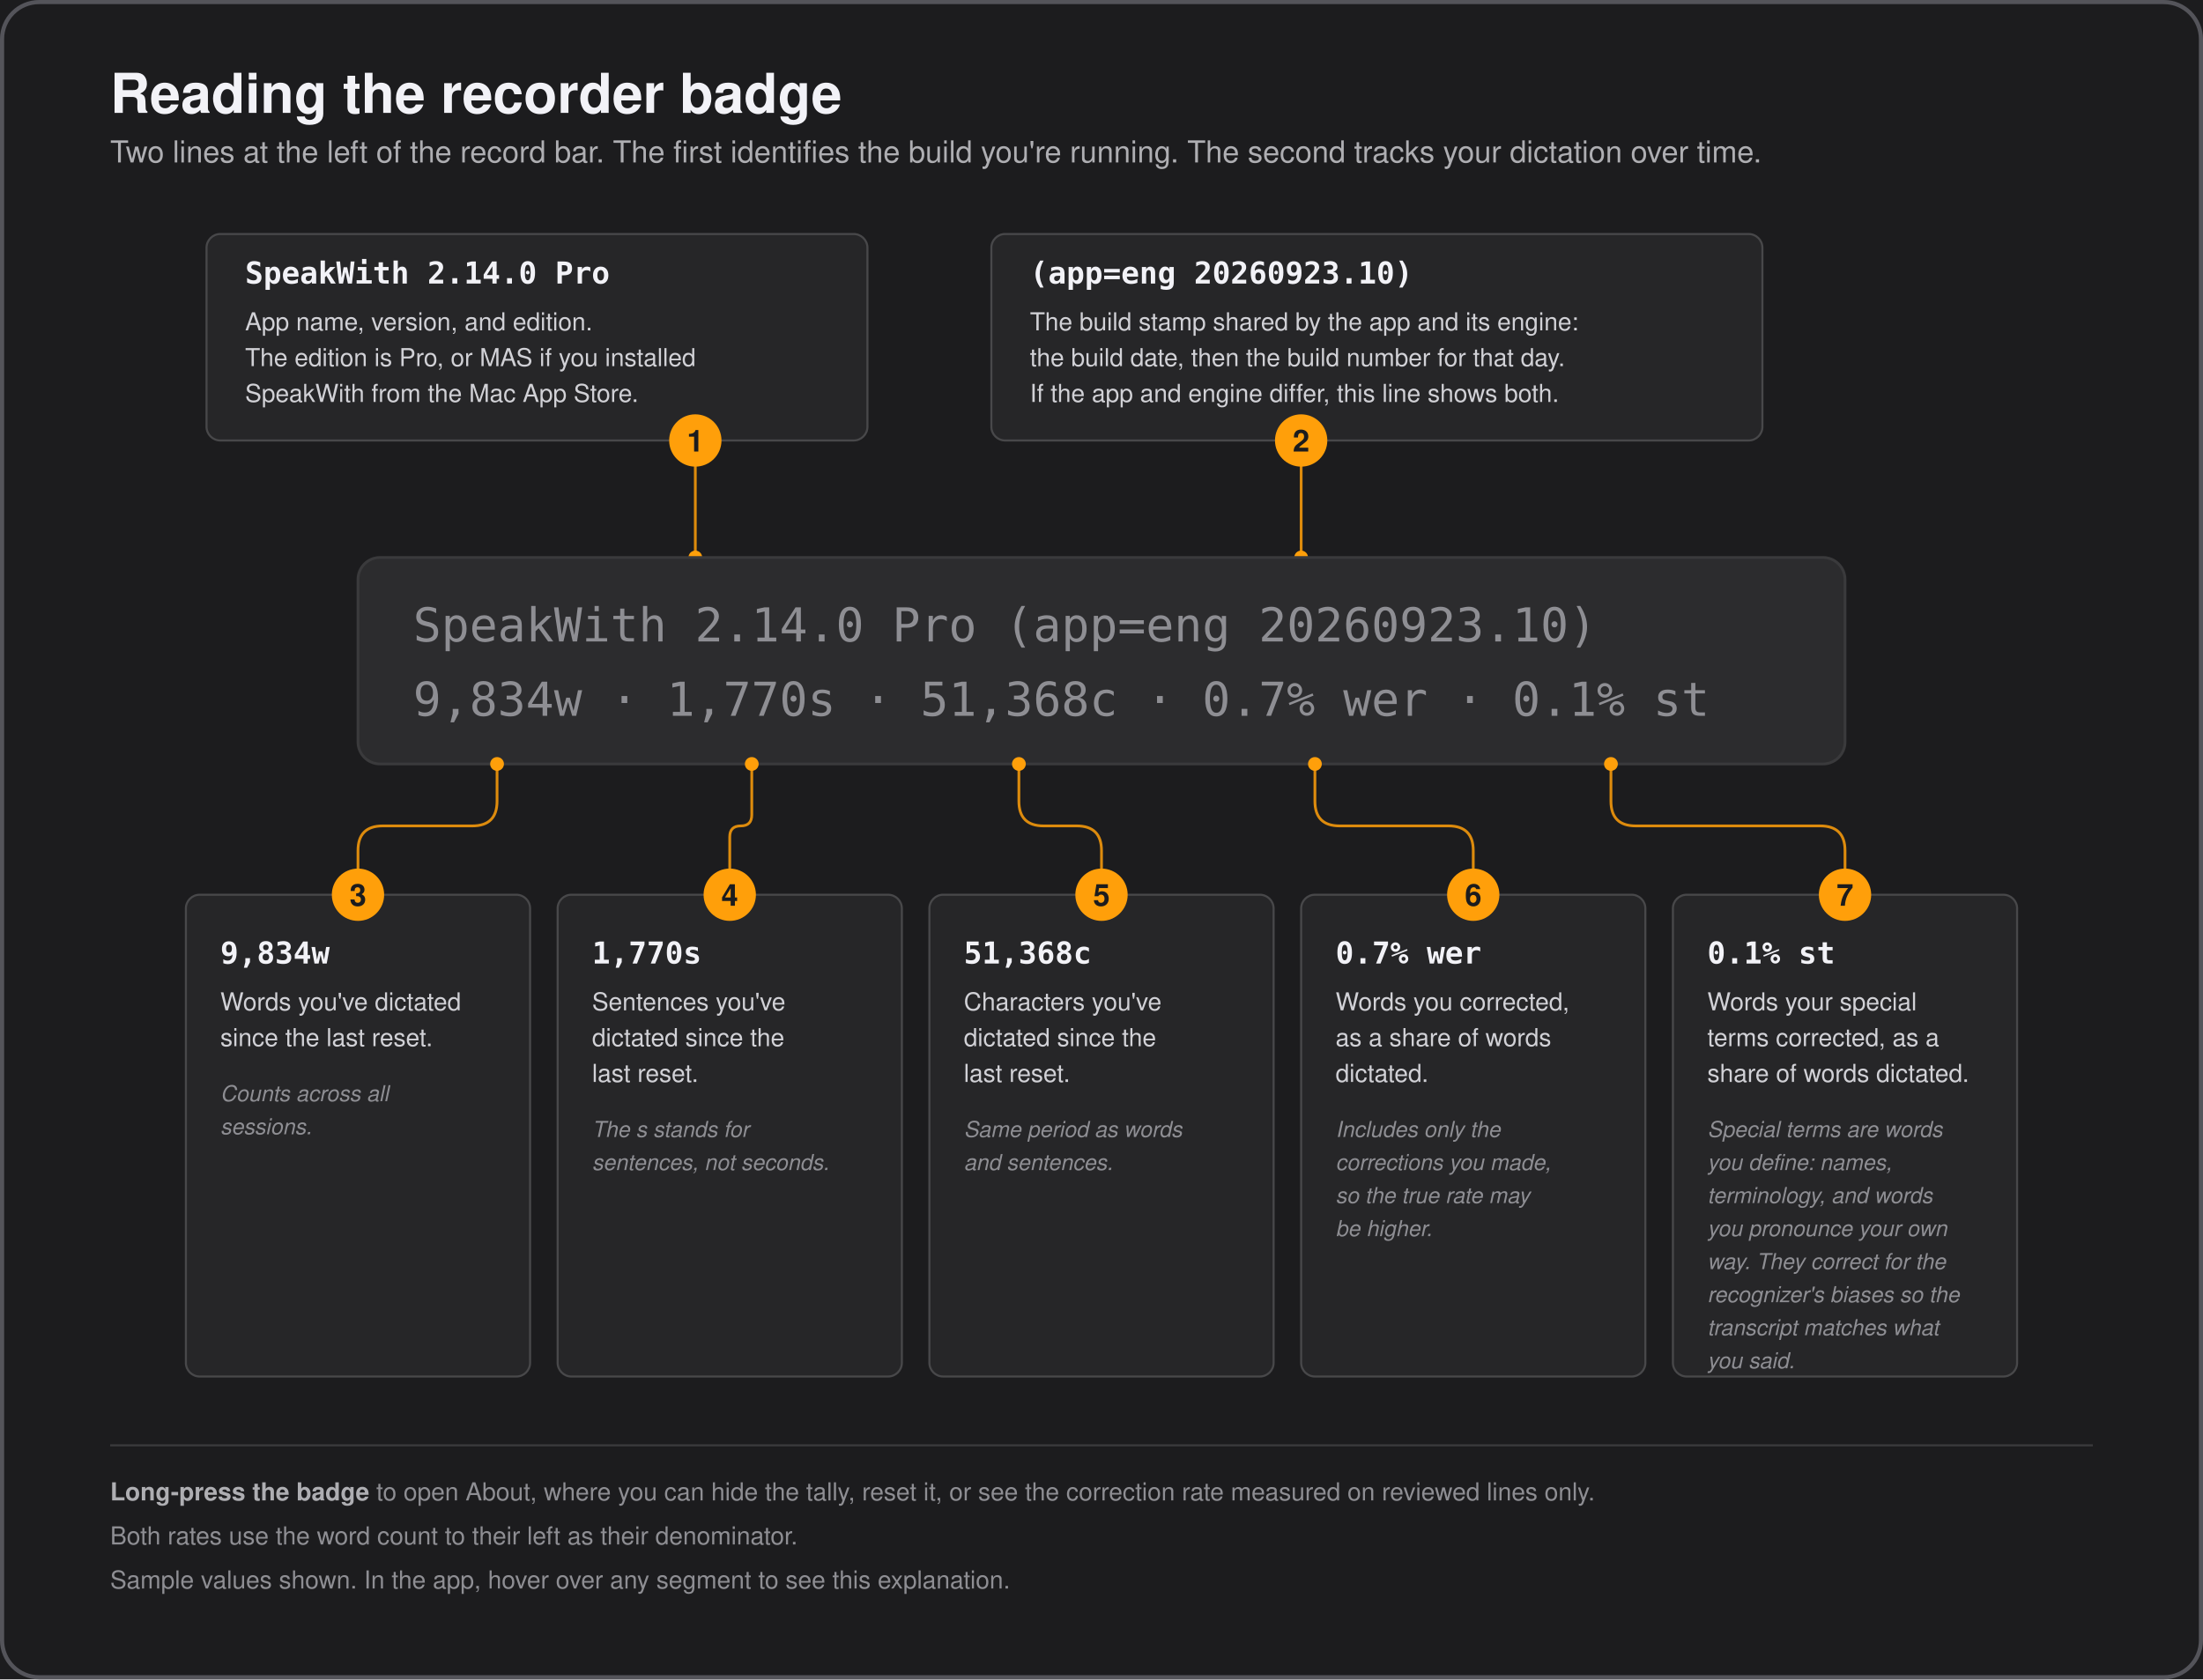
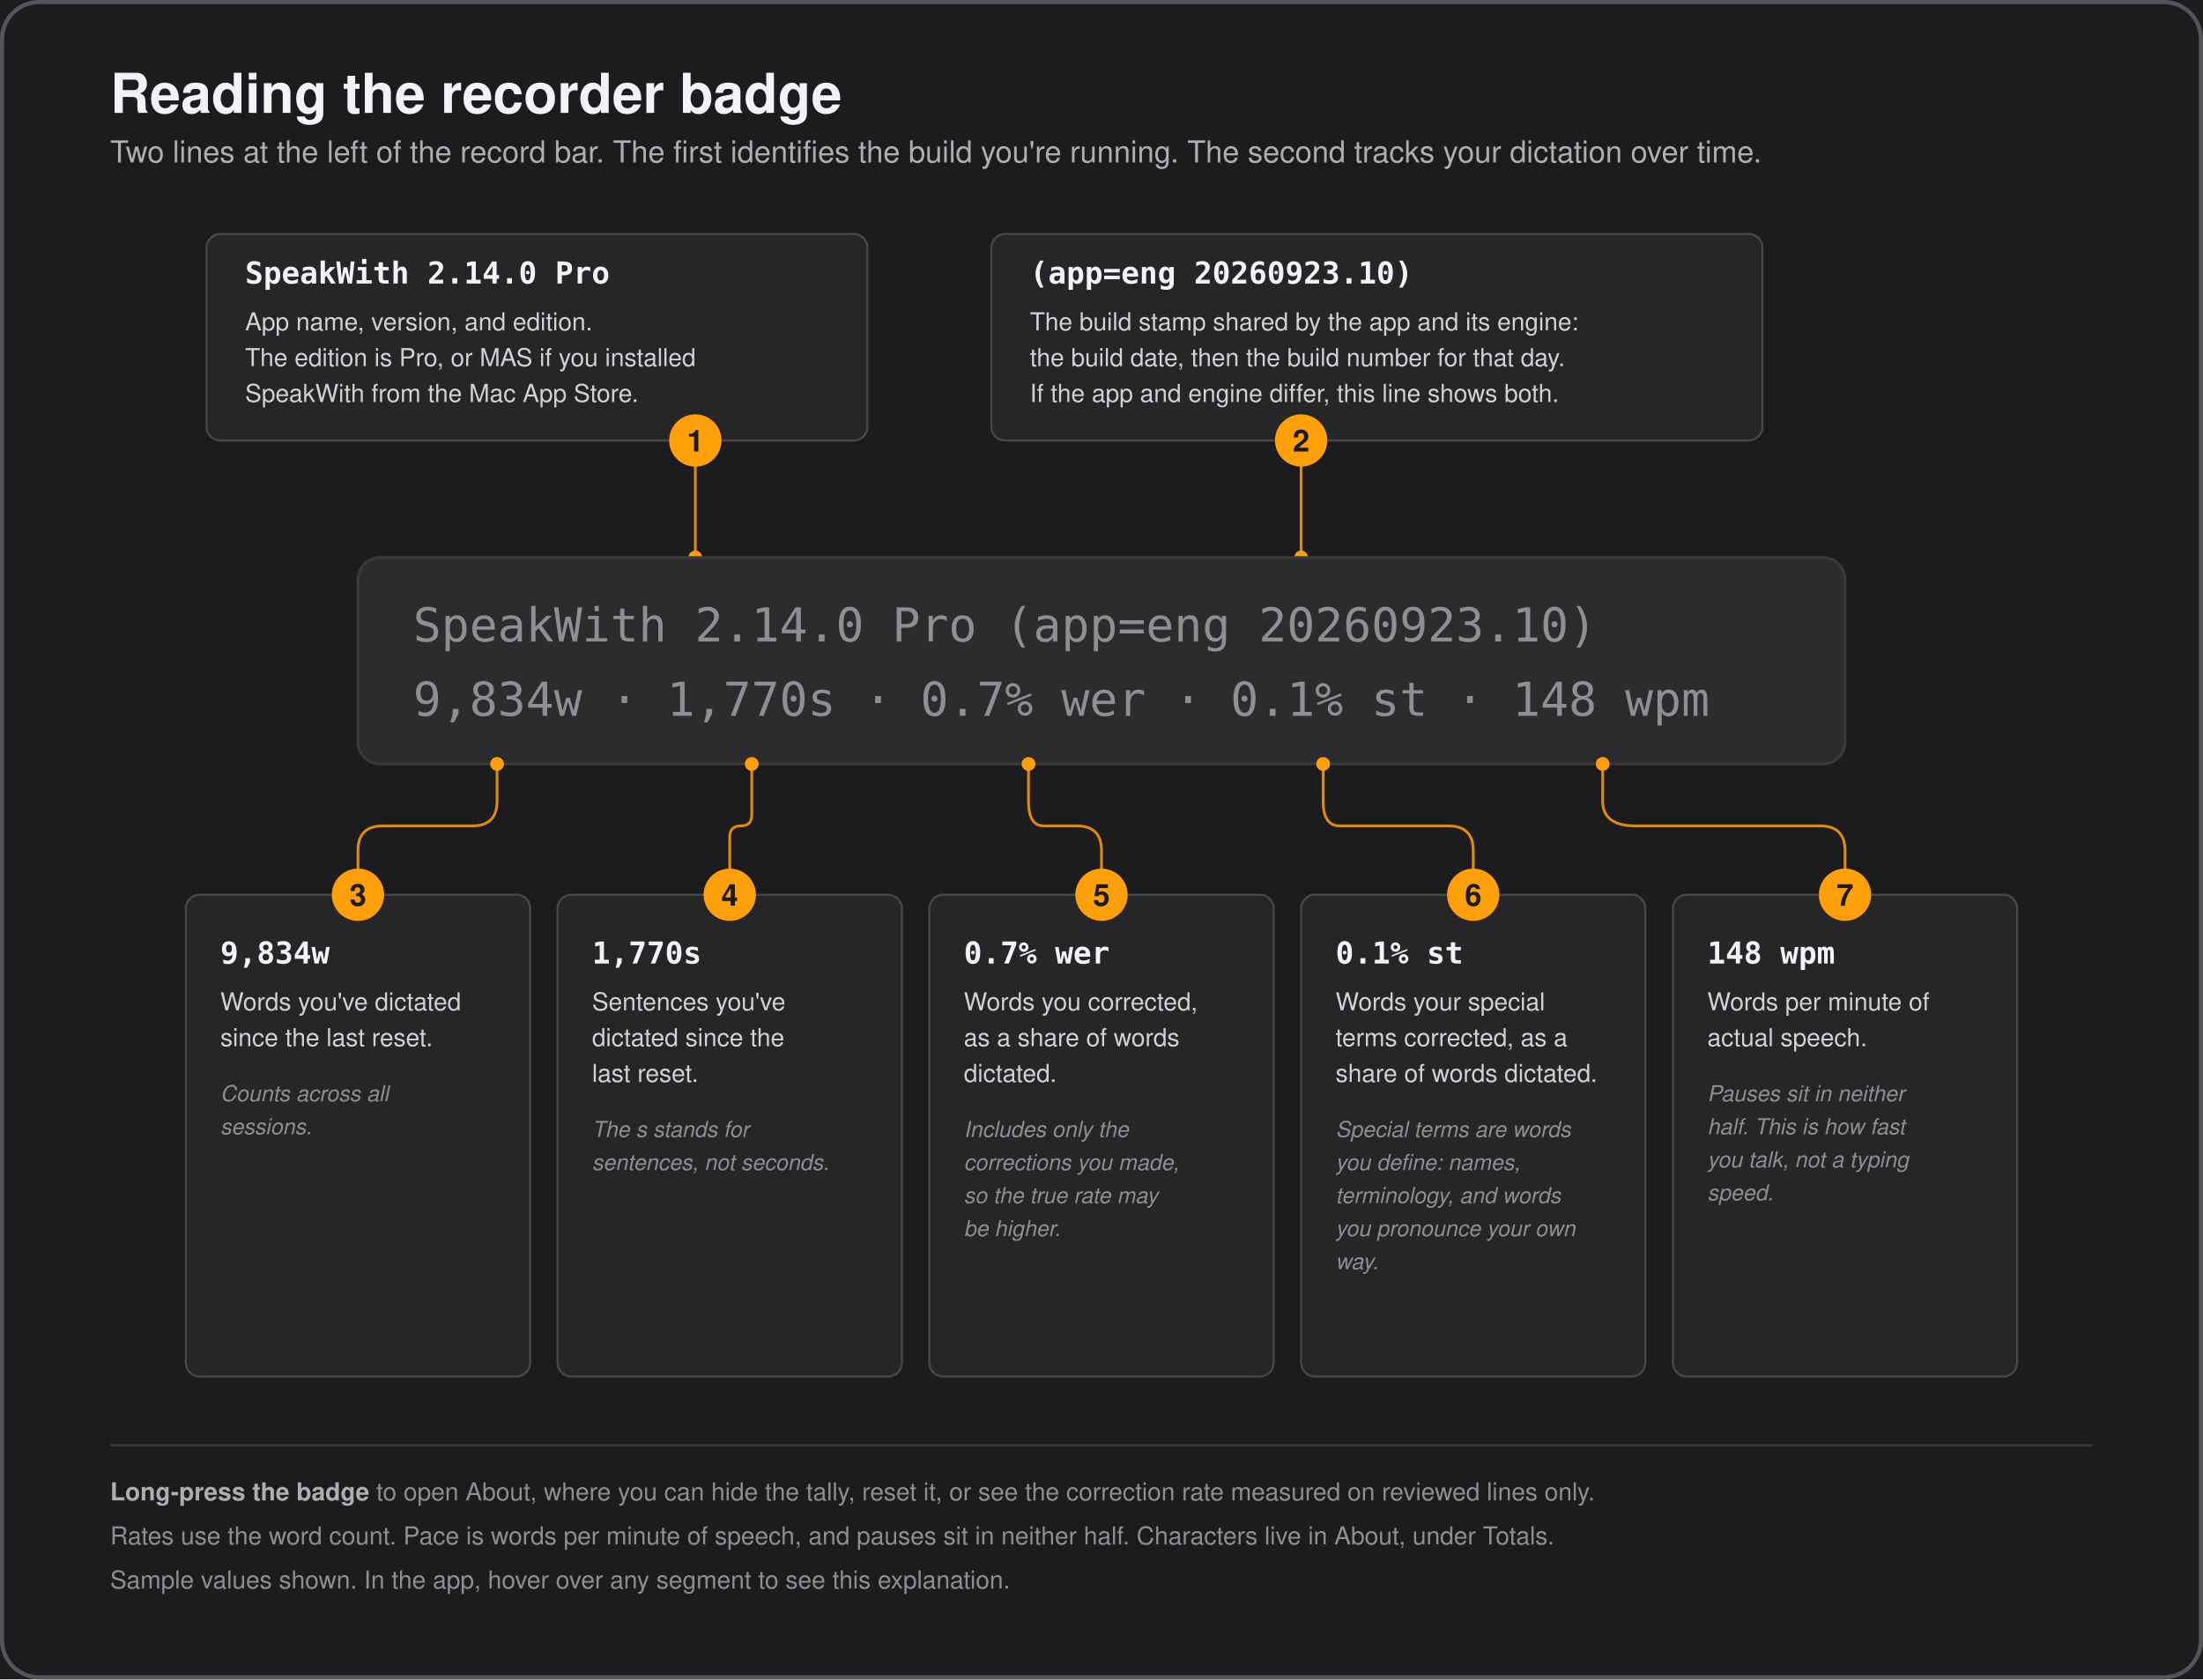
<svg xmlns="http://www.w3.org/2000/svg" width="1600" height="1220" viewBox="0 0 1600 1220" font-family="SF Pro Text, Helvetica Neue, Helvetica, Arial, sans-serif">
  <defs>
    <style>
      .field { fill: #1C1C1E; }
      .chrome { fill: #2C2C2E; stroke: #3A3A3C; stroke-width: 2; }
      .badge { font-family: "SF Mono", Menlo, "JetBrains Mono", monospace; font-size: 34px; fill: #8E8E93; white-space: pre; }
      .title { font-size: 40px; font-weight: 700; fill: #F2F2F7; }
      .subtitle { font-size: 22px; fill: #AEAEB2; }
      .box { fill: #262628; stroke: #48484A; stroke-width: 1.5; }
      .box-head { font-family: "SF Mono", Menlo, "JetBrains Mono", monospace; font-size: 22px; font-weight: 700; fill: #F2F2F7; }
      .box-body { font-size: 18px; fill: #D1D1D6; }
      .box-note { font-size: 16px; fill: #8E8E93; font-style: italic; }
      .leader { stroke: #FF9F0A; stroke-width: 2; fill: none; stroke-linecap: round; stroke-linejoin: round; opacity: 0.85; }
      .dot { fill: #FF9F0A; }
      .pin { fill: #FF9F0A; }
      .pin-num { font-size: 22px; font-weight: 700; fill: #1C1C1E; text-anchor: middle; }
      .foot { font-size: 18px; fill: #8E8E93; }
      .foot-b { font-size: 18px; fill: #AEAEB2; font-weight: 600; }
    </style>
  </defs>
  <rect class="field" width="1600" height="1220" />
  <rect x="1.5" y="1.5" width="1597" height="1217" rx="26.9" fill="none" stroke="#54545A" stroke-width="3" />
  <text class="title" x="80" y="82">Reading the recorder badge</text>
  <text class="subtitle" x="80" y="118">Two lines at the left of the record bar. The first identifies the build you're running. The second tracks your dictation over time.</text>
  <g id="callout-1">
    <rect class="box" x="150" y="170" width="480" height="150" rx="10" />
    <text class="box-head" x="178" y="206">SpeakWith 2.14.0 Pro</text>
    <text class="box-body" x="178" y="240">App name, version, and edition.</text>
    <text class="box-body" x="178" y="266">The edition is Pro, or MAS if you installed</text>
    <text class="box-body" x="178" y="292">SpeakWith from the Mac App Store.</text>
    <path class="leader" d="M 505 320 L 505 405" />
    <circle class="pin" cx="505" cy="320" r="19" />
    <text class="pin-num" x="505" y="328">1</text>
    <circle class="dot" cx="505" cy="405" r="5" />
  </g>
  <g id="callout-2">
    <rect class="box" x="720" y="170" width="560" height="150" rx="10" />
    <text class="box-head" x="748" y="206">(app=eng 20260923.10)</text>
    <text class="box-body" x="748" y="240">The build stamp shared by the app and its engine:</text>
    <text class="box-body" x="748" y="266">the build date, then the build number for that day.</text>
    <text class="box-body" x="748" y="292">If the app and engine differ, this line shows both.</text>
    <path class="leader" d="M 945 320 L 945 405" />
    <circle class="pin" cx="945" cy="320" r="19" />
    <text class="pin-num" x="945" y="328">2</text>
    <circle class="dot" cx="945" cy="405" r="5" />
  </g>
  <g id="badge">
    <rect class="chrome" x="260" y="405" width="1080" height="150" rx="16" />
    <text class="badge" x="300" y="466" xml:space="preserve">SpeakWith 2.14.0 Pro (app=eng 20260923.10)</text>
-     <text class="badge" x="300" y="520" xml:space="preserve">9,834w · 1,770s · 51,368c · 0.7% wer · 0.1% st</text>
+     <text class="badge" x="300" y="520" xml:space="preserve">9,834w · 1,770s · 0.7% wer · 0.1% st · 148 wpm</text>
  </g>
  <g id="callout-3">
    <path class="leader" d="M 361.0 555.0 L 361.0 582.0 Q 361.0 600.0 343.0 600.0 L 278.0 600.0 Q 260.0 600.0 260.0 618.0 L 260.0 650.0" />
    <circle class="dot" cx="361" cy="555" r="5" />
    <rect class="box" x="135" y="650" width="250" height="350" rx="10" />
    <circle class="pin" cx="260" cy="650" r="19" />
    <text class="pin-num" x="260" y="658">3</text>
    <text class="box-head" x="160" y="700">9,834w</text>
    <text class="box-body" x="160" y="734">Words you've dictated</text>
    <text class="box-body" x="160" y="760">since the last reset.</text>
    <text class="box-note" x="160" y="800">Counts across all</text>
    <text class="box-note" x="160" y="824">sessions.</text>
  </g>
  <g id="callout-4">
    <path class="leader" d="M 546.0 555.0 L 546.0 592.0 Q 546.0 600.0 538.0 600.0 L 538.0 600.0 Q 530.0 600.0 530.0 608.0 L 530.0 650.0" />
    <circle class="dot" cx="546" cy="555" r="5" />
    <rect class="box" x="405" y="650" width="250" height="350" rx="10" />
    <circle class="pin" cx="530" cy="650" r="19" />
    <text class="pin-num" x="530" y="658">4</text>
    <text class="box-head" x="430" y="700">1,770s</text>
    <text class="box-body" x="430" y="734">Sentences you've</text>
    <text class="box-body" x="430" y="760">dictated since the</text>
    <text class="box-body" x="430" y="786">last reset.</text>
    <text class="box-note" x="430" y="826">The s stands for</text>
    <text class="box-note" x="430" y="850">sentences, not seconds.</text>
  </g>
  <g id="callout-5">
-     <path class="leader" d="M 740.0 555.0 L 740.0 582.0 Q 740.0 600.0 758.0 600.0 L 782.0 600.0 Q 800.0 600.0 800.0 618.0 L 800.0 650.0" />
-     <circle class="dot" cx="740" cy="555" r="5" />
+     <path class="leader" d="M 747.0 555.0 L 747.0 582.0 Q 747.0 600.0 758.0 600.0 L 782.0 600.0 Q 800.0 600.0 800.0 618.0 L 800.0 650.0" />
+     <circle class="dot" cx="747" cy="555" r="5" />
    <rect class="box" x="675" y="650" width="250" height="350" rx="10" />
    <circle class="pin" cx="800" cy="650" r="19" />
    <text class="pin-num" x="800" y="658">5</text>
-     <text class="box-head" x="700" y="700">51,368c</text>
-     <text class="box-body" x="700" y="734">Characters you've</text>
-     <text class="box-body" x="700" y="760">dictated since the</text>
-     <text class="box-body" x="700" y="786">last reset.</text>
-     <text class="box-note" x="700" y="826">Same period as words</text>
-     <text class="box-note" x="700" y="850">and sentences.</text>
+     <text class="box-head" x="700" y="700">0.7% wer</text>
+     <text class="box-body" x="700" y="734">Words you corrected,</text>
+     <text class="box-body" x="700" y="760">as a share of words</text>
+     <text class="box-body" x="700" y="786">dictated.</text>
+     <text class="box-note" x="700" y="826">Includes only the</text>
+     <text class="box-note" x="700" y="850">corrections you made,</text>
+     <text class="box-note" x="700" y="874">so the true rate may</text>
+     <text class="box-note" x="700" y="898">be higher.</text>
  </g>
  <g id="callout-6">
-     <path class="leader" d="M 955.0 555.0 L 955.0 582.0 Q 955.0 600.0 973.0 600.0 L 1052.0 600.0 Q 1070.0 600.0 1070.0 618.0 L 1070.0 650.0" />
-     <circle class="dot" cx="955" cy="555" r="5" />
+     <path class="leader" d="M 961.0 555.0 L 961.0 582.0 Q 961.0 600.0 973.0 600.0 L 1052.0 600.0 Q 1070.0 600.0 1070.0 618.0 L 1070.0 650.0" />
+     <circle class="dot" cx="961" cy="555" r="5" />
    <rect class="box" x="945" y="650" width="250" height="350" rx="10" />
    <circle class="pin" cx="1070" cy="650" r="19" />
    <text class="pin-num" x="1070" y="658">6</text>
-     <text class="box-head" x="970" y="700">0.7% wer</text>
-     <text class="box-body" x="970" y="734">Words you corrected,</text>
-     <text class="box-body" x="970" y="760">as a share of words</text>
-     <text class="box-body" x="970" y="786">dictated.</text>
-     <text class="box-note" x="970" y="826">Includes only the</text>
-     <text class="box-note" x="970" y="850">corrections you made,</text>
-     <text class="box-note" x="970" y="874">so the true rate may</text>
-     <text class="box-note" x="970" y="898">be higher.</text>
+     <text class="box-head" x="970" y="700">0.1% st</text>
+     <text class="box-body" x="970" y="734">Words your special</text>
+     <text class="box-body" x="970" y="760">terms corrected, as a</text>
+     <text class="box-body" x="970" y="786">share of words dictated.</text>
+     <text class="box-note" x="970" y="826">Special terms are words</text>
+     <text class="box-note" x="970" y="850">you define: names,</text>
+     <text class="box-note" x="970" y="874">terminology, and words</text>
+     <text class="box-note" x="970" y="898">you pronounce your own</text>
+     <text class="box-note" x="970" y="922">way.</text>
  </g>
  <g id="callout-7">
-     <path class="leader" d="M 1170.0 555.0 L 1170.0 582.0 Q 1170.0 600.0 1188.0 600.0 L 1322.0 600.0 Q 1340.0 600.0 1340.0 618.0 L 1340.0 650.0" />
-     <circle class="dot" cx="1170" cy="555" r="5" />
+     <path class="leader" d="M 1164.0 555.0 L 1164.0 582.0 Q 1164.0 600.0 1188.0 600.0 L 1322.0 600.0 Q 1340.0 600.0 1340.0 618.0 L 1340.0 650.0" />
+     <circle class="dot" cx="1164" cy="555" r="5" />
    <rect class="box" x="1215" y="650" width="250" height="350" rx="10" />
    <circle class="pin" cx="1340" cy="650" r="19" />
    <text class="pin-num" x="1340" y="658">7</text>
-     <text class="box-head" x="1240" y="700">0.1% st</text>
-     <text class="box-body" x="1240" y="734">Words your special</text>
-     <text class="box-body" x="1240" y="760">terms corrected, as a</text>
-     <text class="box-body" x="1240" y="786">share of words dictated.</text>
-     <text class="box-note" x="1240" y="826">Special terms are words</text>
-     <text class="box-note" x="1240" y="850">you define: names,</text>
-     <text class="box-note" x="1240" y="874">terminology, and words</text>
-     <text class="box-note" x="1240" y="898">you pronounce your own</text>
-     <text class="box-note" x="1240" y="922">way. They correct for the</text>
-     <text class="box-note" x="1240" y="946">recognizer's biases so the</text>
-     <text class="box-note" x="1240" y="970">transcript matches what</text>
-     <text class="box-note" x="1240" y="994">you said.</text>
+     <text class="box-head" x="1240" y="700">148 wpm</text>
+     <text class="box-body" x="1240" y="734">Words per minute of</text>
+     <text class="box-body" x="1240" y="760">actual speech.</text>
+     <text class="box-note" x="1240" y="800">Pauses sit in neither</text>
+     <text class="box-note" x="1240" y="824">half. This is how fast</text>
+     <text class="box-note" x="1240" y="848">you talk, not a typing</text>
+     <text class="box-note" x="1240" y="872">speed.</text>
  </g>
  <line x1="80" y1="1050" x2="1520" y2="1050" stroke="#3A3A3C" stroke-width="1.5" />
  <text class="foot" x="80" y="1090">
    <tspan class="foot-b">Long-press the badge</tspan> to open About, where you can hide the tally, reset it, or see the correction rate measured on reviewed lines only.</text>
-   <text class="foot" x="80" y="1122">Both rates use the word count to their left as their denominator.</text>
+   <text class="foot" x="80" y="1122">Rates use the word count. Pace is words per minute of speech, and pauses sit in neither half. Characters live in About, under Totals.</text>
  <text class="foot" x="80" y="1154">Sample values shown. In the app, hover over any segment to see this explanation.</text>
</svg>
